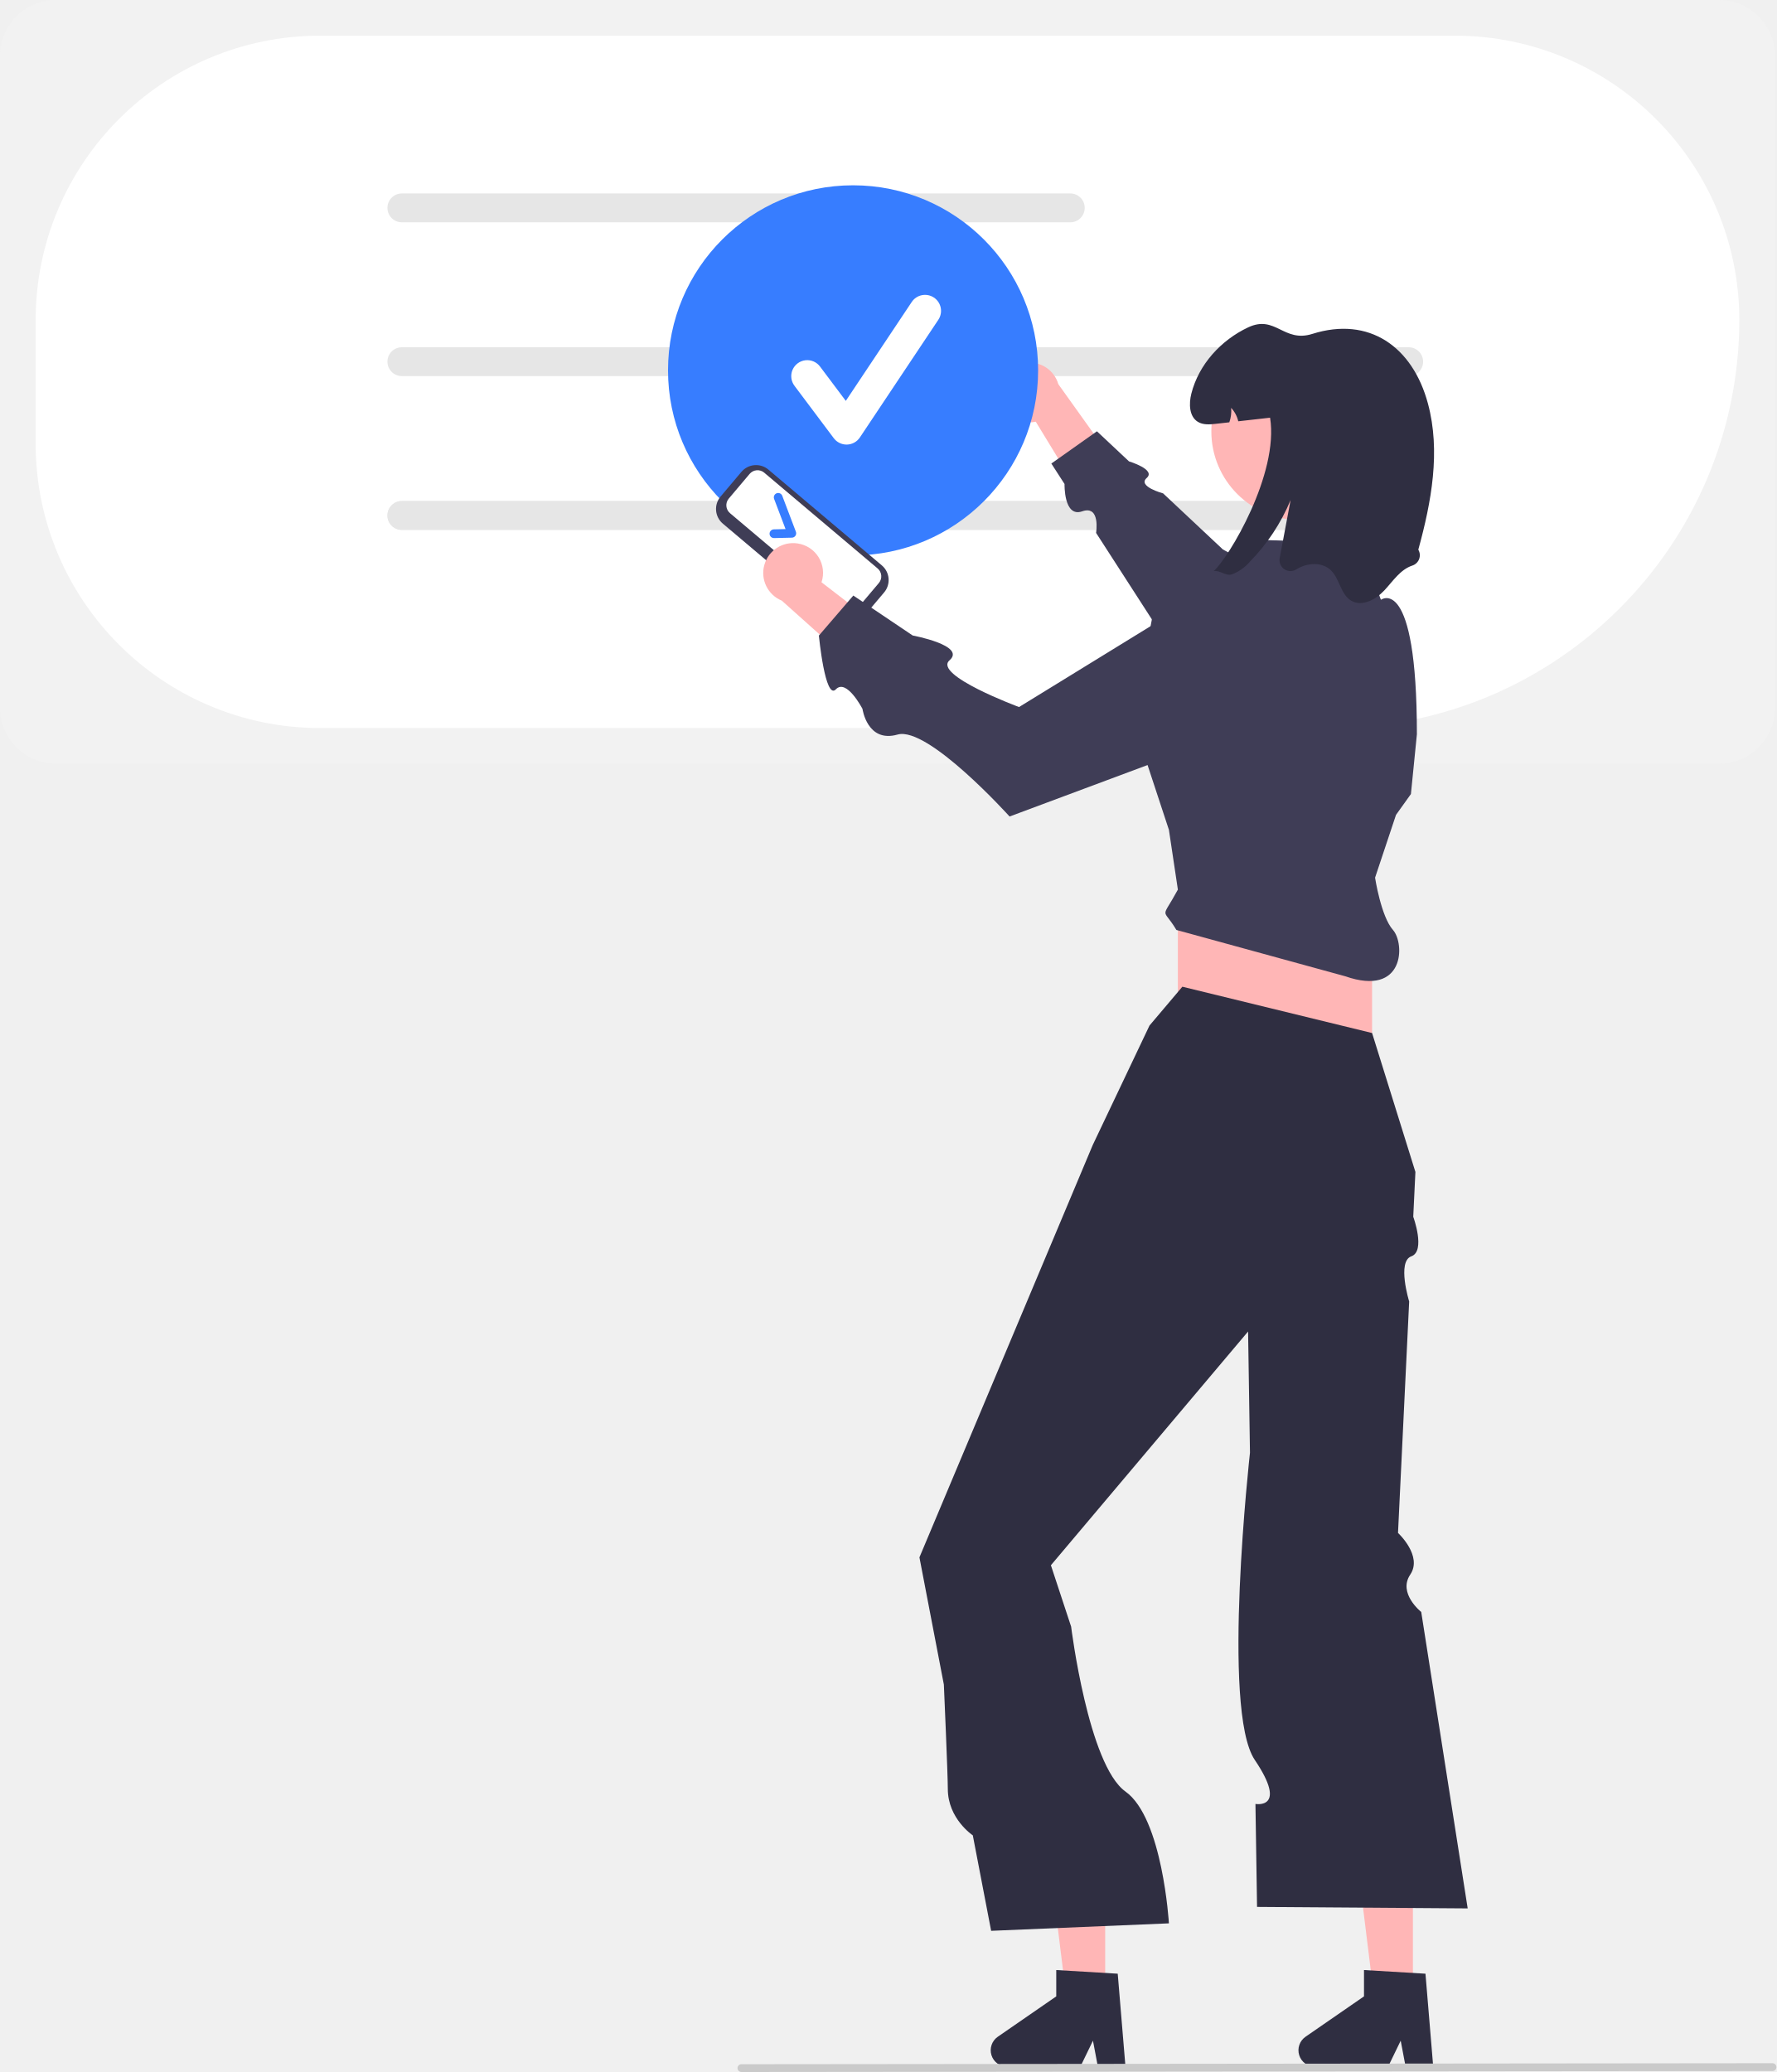
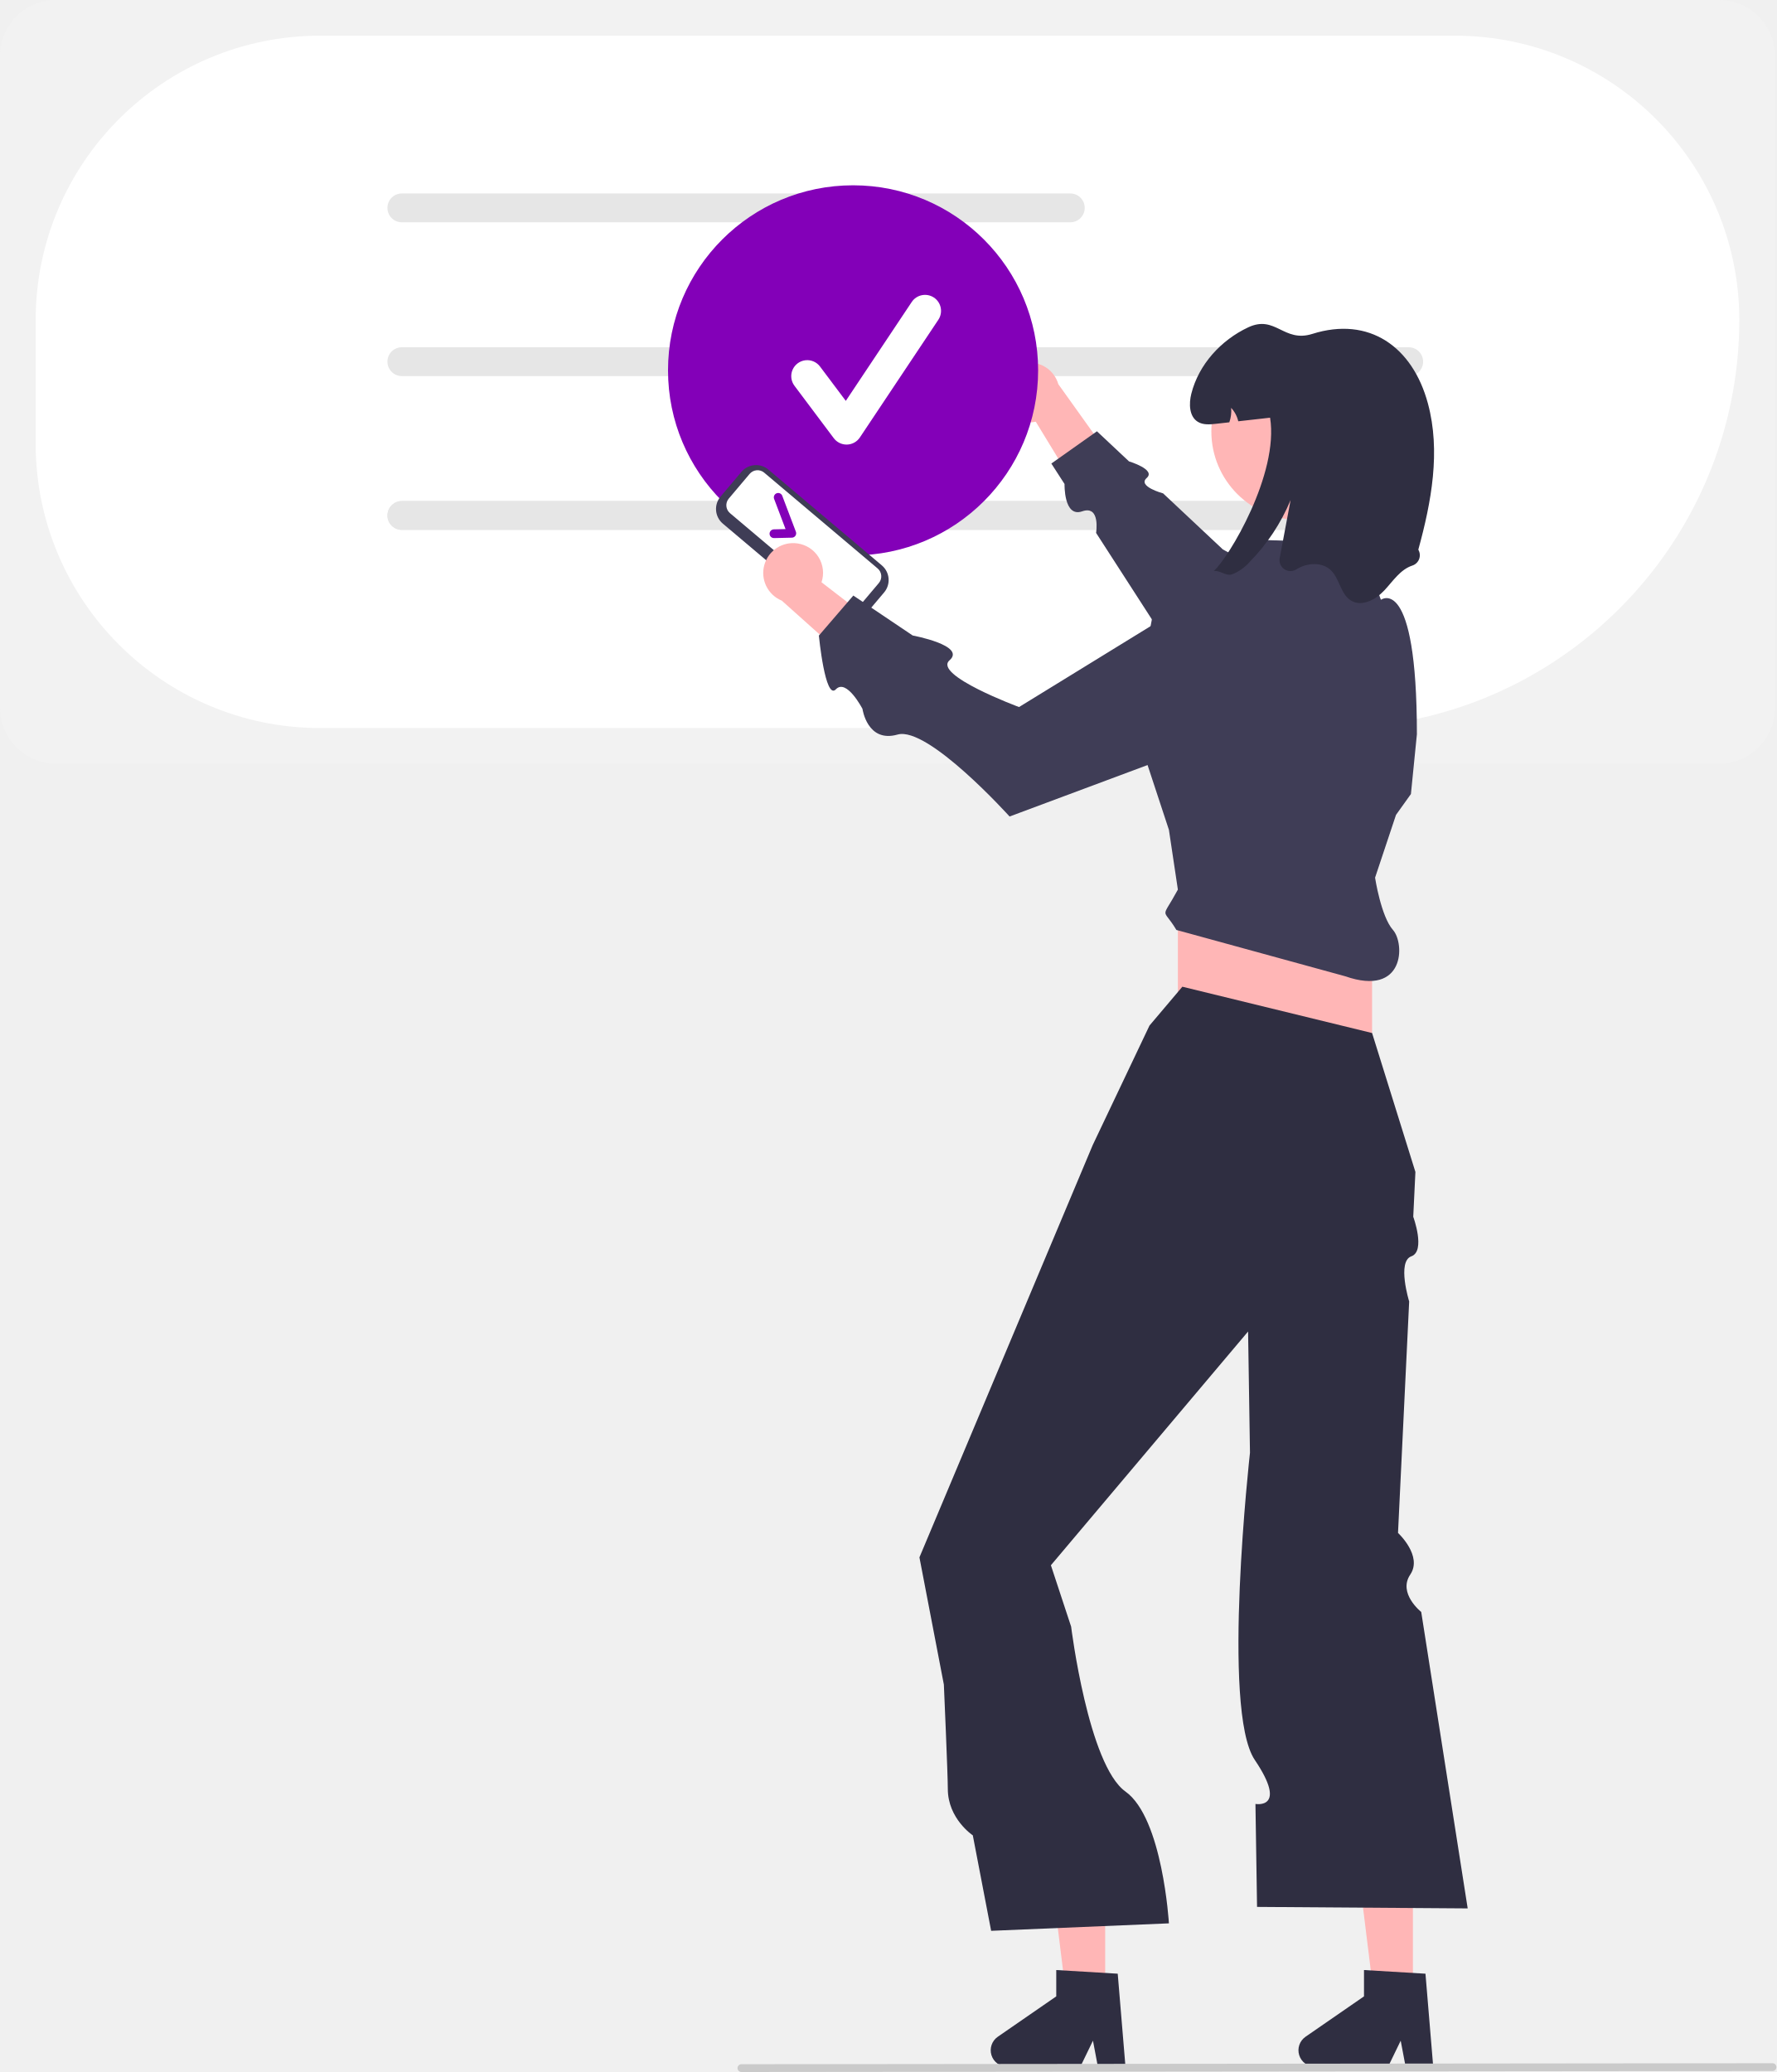
<svg xmlns="http://www.w3.org/2000/svg" data-name="Layer 1" width="543.219" height="633.601" viewBox="0 0 543.219 633.601">
  <path d="M854.052,366.728H345.482a17.112,17.112,0,0,1-17.092-17.092V150.291a17.112,17.112,0,0,1,17.092-17.092H854.052a17.112,17.112,0,0,1,17.092,17.092V349.636A17.112,17.112,0,0,1,854.052,366.728Z" transform="translate(-328.3903 -133.1994)" fill="#f2f2f2" />
  <path d="M735.442,355.827H426.21a87.014,87.014,0,0,1-86.916-86.916V231.026a87.015,87.015,0,0,1,86.916-86.917h347.118a87.015,87.015,0,0,1,86.916,86.917A124.943,124.943,0,0,1,735.442,355.827Z" transform="translate(-328.3903 -133.1994)" fill="#fff" />
  <path d="M655.673,201.175H451.267a4.408,4.408,0,1,1,0-8.816H655.673a4.408,4.408,0,0,1,0,8.816Z" transform="translate(-328.3903 -133.1994)" fill="#e6e6e6" />
  <path d="M759.147,248.206H451.267a4.408,4.408,0,1,1,0-8.816H759.147a4.408,4.408,0,0,1,0,8.816Z" transform="translate(-328.3903 -133.1994)" fill="#e6e6e6" />
  <path d="M759.147,295.237H451.267a4.408,4.408,0,1,1,0-8.816H759.147a4.408,4.408,0,0,1,0,8.816Z" transform="translate(-328.3903 -133.1994)" fill="#e6e6e6" />
  <path d="M759.147,295.237H451.267a4.408,4.408,0,1,1,0-8.816H759.147a4.408,4.408,0,0,1,0,8.816Z" transform="translate(-328.3903 -133.1994)" fill="#e6e6e6" />
  <path d="M634.103,253.604a9.088,9.088,0,0,0,11.007,8.547l16.811,27.578,7.155-15.182L652.015,250.686a9.138,9.138,0,0,0-17.912,2.918Z" transform="translate(-328.3903 -133.1994)" fill="#ffb6b6" />
  <path d="M760.255,332.64,702.323,301.216,684.05,284.072s-7.944-2.127-5.02-4.71-5.408-5.074-5.408-5.074l-9.809-9.203L649.873,274.948l4.034,6.253s-.278,10.352,5.393,8.361,4.254,6.594,4.254,6.594l33.85,52.471Z" transform="translate(-328.3903 -133.1994)" fill="#3f3d56" />
-   <circle cx="260.855" cy="113.249" r="56.586" fill="rgb(55, 125, 255)" />
+   <circle cx="260.855" cy="113.249" r="56.586" fill="rgb(131, 0, 184)" />
  <polygon points="432.044 611.601 420.278 611.601 414.679 566.219 432.044 566.219 432.044 611.601" fill="#ffb6b6" />
  <path d="M766.644,765.186h-8.438l-1.506-7.966-3.857,7.966H730.465a5.031,5.031,0,0,1-2.859-9.17l17.871-12.342V735.62l18.797,1.122Z" transform="translate(-328.3903 -133.1994)" fill="#2f2e41" />
  <polygon points="337.942 611.601 326.176 611.601 320.577 566.219 337.942 566.219 337.942 611.601" fill="#ffb6b6" />
  <path d="M672.542,765.186h-8.438l-1.506-7.966L658.741,765.186H636.363a5.031,5.031,0,0,1-2.859-9.17l17.871-12.342V735.62l18.797,1.122Z" transform="translate(-328.3903 -133.1994)" fill="#2f2e41" />
  <rect x="360.175" y="268.381" width="59.385" height="67.607" fill="#ffb6b6" />
  <path d="M689.936,434.927l-10.05,11.877L662.527,483.349,618.788,587.418l-9.25,22.009,7.47,38.907s1.209,27.411,1.209,31.898c0,9.136,7.641,14.198,7.641,14.198l5.606,29.198,54.36-2.284s-1.897-32.185-13.282-40.303-16.619-50.429-16.619-50.429l-6.186-18.772,60.298-71.478.389,24.985.188,12.093s-8.83,78.656,1.463,93.921.21,13.469.21,13.469l.49,31.488,64.41.457L762.976,626.121s-7.215-5.697-3.355-11.424-3.742-12.741-3.742-12.741l3.41-70.772s-3.775-12.224.665-13.813.583-12.101.583-12.101l.66-13.698-13.247-42.483Z" transform="translate(-328.3903 -133.1994)" fill="#2f2e41" />
  <path d="M748.864,401.581l6.395-19.186,4.568-6.395,1.827-18.272c0-49.335-11.004-41.12-11.004-41.12l-6.354-17.351-29.236-.914L696.331,316.158l-15.531,5.482-6.082,31.602,11.107,33.721,2.741,18.272c-5.228,9.652-4.786,5.087-.457,12.334l51.619,14.161c18.272,6.395,18.272-10.05,14.608-14.161C750.672,413.458,748.864,401.581,748.864,401.581Z" transform="translate(-328.3903 -133.1994)" fill="#3f3d56" />
  <circle cx="397.511" cy="131.907" r="27.102" fill="#ffb6b6" />
  <path d="M699.506,307.834" transform="translate(-328.3903 -133.1994)" fill="#2f2e41" />
  <path d="M762.084,301.284a3.329,3.329,0,0,1-1.855,4.87c-3.636,1.206-5.875,4.723-8.487,7.537-2.604,2.805-6.797,5.135-10.123,3.225-3.316-1.9-3.545-6.752-6.322-9.383-2.704-2.558-7.199-2.248-10.379-.302l-.095.058a3.351,3.351,0,0,1-5.127-3.41q1.671-8.887,3.34-17.772a59.761,59.761,0,0,1-12.507,18.912,13.757,13.757,0,0,1-5.427,3.819c-1.9.603-3.746-1.361-5.591-1.005,4.586-4.011,20.008-29.72,17.249-46.905q-4.865.548-9.73,1.096A8.943,8.943,0,0,0,704.855,257.924a10.51,10.51,0,0,1-.557,4.413c-1.352.155-2.713.302-4.066.457-1.882.21-3.929.393-5.546-.594-2.695-1.644-2.777-5.536-2.01-8.606,2.248-8.926,9.063-16.39,17.404-20.3,8.341-3.901,10.808,4.787,19.597,2.01,17.359-5.482,30.661,3.892,35.348,21.287C768.963,271.181,766.104,286.666,762.084,301.284Z" transform="translate(-328.3903 -133.1994)" fill="#2f2e41" />
  <path d="M837.116,765.776H803.929l-.143-.259c-.424-.77-.834-1.585-1.217-2.423-3.418-7.318-4.863-15.688-6.138-23.073l-.96-5.566a3.437,3.437,0,0,1,5.41-3.362q7.565,5.505,15.136,10.999c1.911,1.391,4.094,3,6.184,4.739.202-.979.413-1.962.624-2.931a3.439,3.439,0,0,1,6.281-1.086l3.883,6.238c2.832,4.556,5.332,9.045,4.822,13.887a.756.756,0,0,1-.013.176,10.947,10.947,0,0,1-.563,2.331Z" transform="translate(-328.3903 -133.1994)" fill="#f0f0f0" />
  <path d="M870.425,766.493l-315.358.307a1.191,1.191,0,0,1,0-2.381l315.358-.307a1.191,1.191,0,0,1,0,2.381Z" transform="translate(-328.3903 -133.1994)" fill="#cacaca" />
  <path d="M584.101,322.609l-34.688-29.294a5.865,5.865,0,0,1-.696-8.257l6.384-7.56a5.865,5.865,0,0,1,8.257-.696l34.688,29.294a5.865,5.865,0,0,1,.696,8.257l-6.384,7.56A5.865,5.865,0,0,1,584.101,322.609Z" transform="translate(-328.3903 -133.1994)" fill="#3f3d56" />
  <path d="M551.234,285.668a3.161,3.161,0,0,0,.375,4.449l34.688,29.294a3.161,3.161,0,0,0,4.449-.375l6.384-7.56a3.161,3.161,0,0,0-.375-4.449l-34.688-29.294a3.161,3.161,0,0,0-4.449.375Z" transform="translate(-328.3903 -133.1994)" fill="#fff" />
-   <path d="M571.598,297.056a1.333,1.333,0,0,1-1.054.558l-5.45.125a1.334,1.334,0,1,1-.061-2.667l3.566-.082-3.511-9.265a1.334,1.334,0,0,1,2.494-.945l4.18,11.028a1.334,1.334,0,0,1-.141,1.218Z" transform="translate(-328.3903 -133.1994)" fill="rgb(55, 125, 255)" />
+   <path d="M571.598,297.056a1.333,1.333,0,0,1-1.054.558l-5.45.125a1.334,1.334,0,1,1-.061-2.667l3.566-.082-3.511-9.265a1.334,1.334,0,0,1,2.494-.945l4.18,11.028a1.334,1.334,0,0,1-.141,1.218Z" transform="translate(-328.3903 -133.1994)" fill="rgb(131, 0, 184)" />
  <path d="M572.297,299.384a9.088,9.088,0,0,1,7.3,11.871l25.586,19.709-15.87,5.461-21.864-19.554a9.138,9.138,0,0,1,4.848-17.489Z" transform="translate(-328.3903 -133.1994)" fill="#ffb6b6" />
  <path d="M705.505,309.129l-65.509,40.278s-26.413-9.773-21.251-14.297-11.271-7.583-11.271-7.583l-18.153-12.213-10.534,12.242s1.919,19.885,5.185,16.442,8.147,5.963,8.147,5.963,1.443,10.502,10.739,7.859S637.101,382.882,637.101,382.882l80.622-30.069Z" transform="translate(-328.3903 -133.1994)" fill="#3f3d56" />
  <path d="M587.255,269.147a4.891,4.891,0,0,1-3.913-1.957l-11.998-15.997a4.892,4.892,0,1,1,7.827-5.87l7.849,10.465,20.16-30.24a4.892,4.892,0,0,1,8.141,5.427l-23.996,35.994a4.894,4.894,0,0,1-3.935,2.177C587.346,269.146,587.301,269.147,587.255,269.147Z" transform="translate(-328.3903 -133.1994)" fill="#fff" />
</svg>
